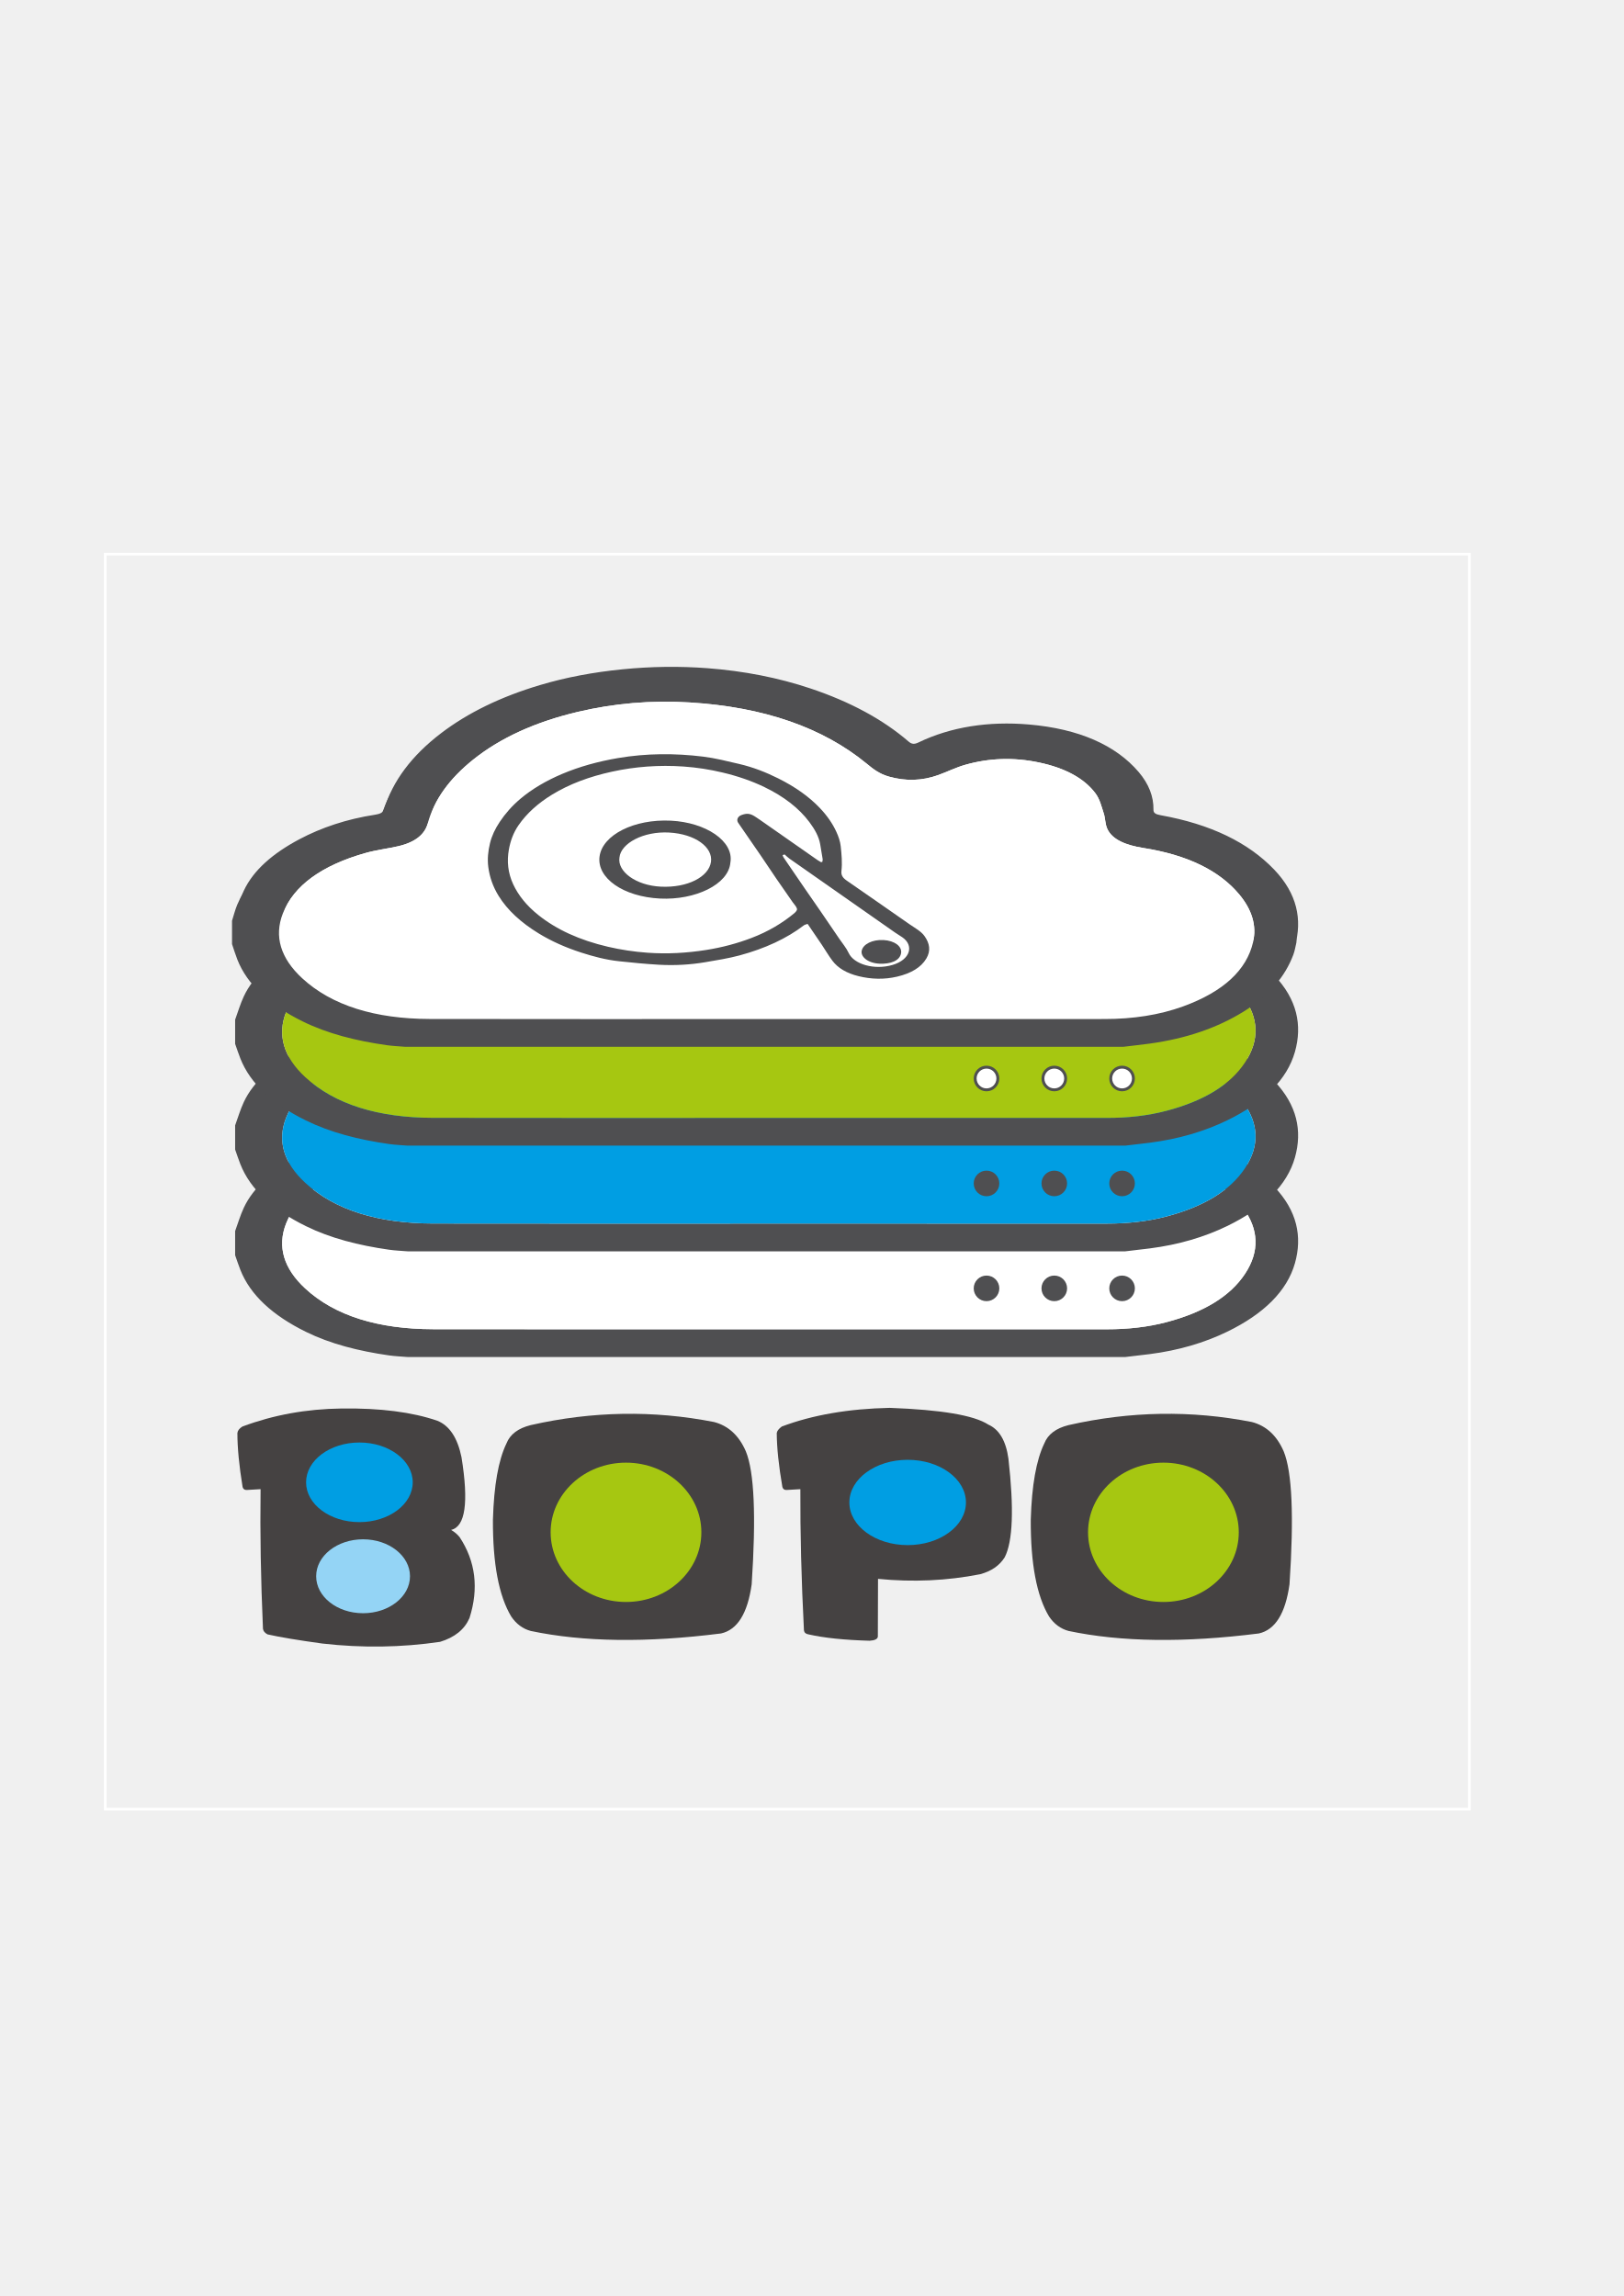
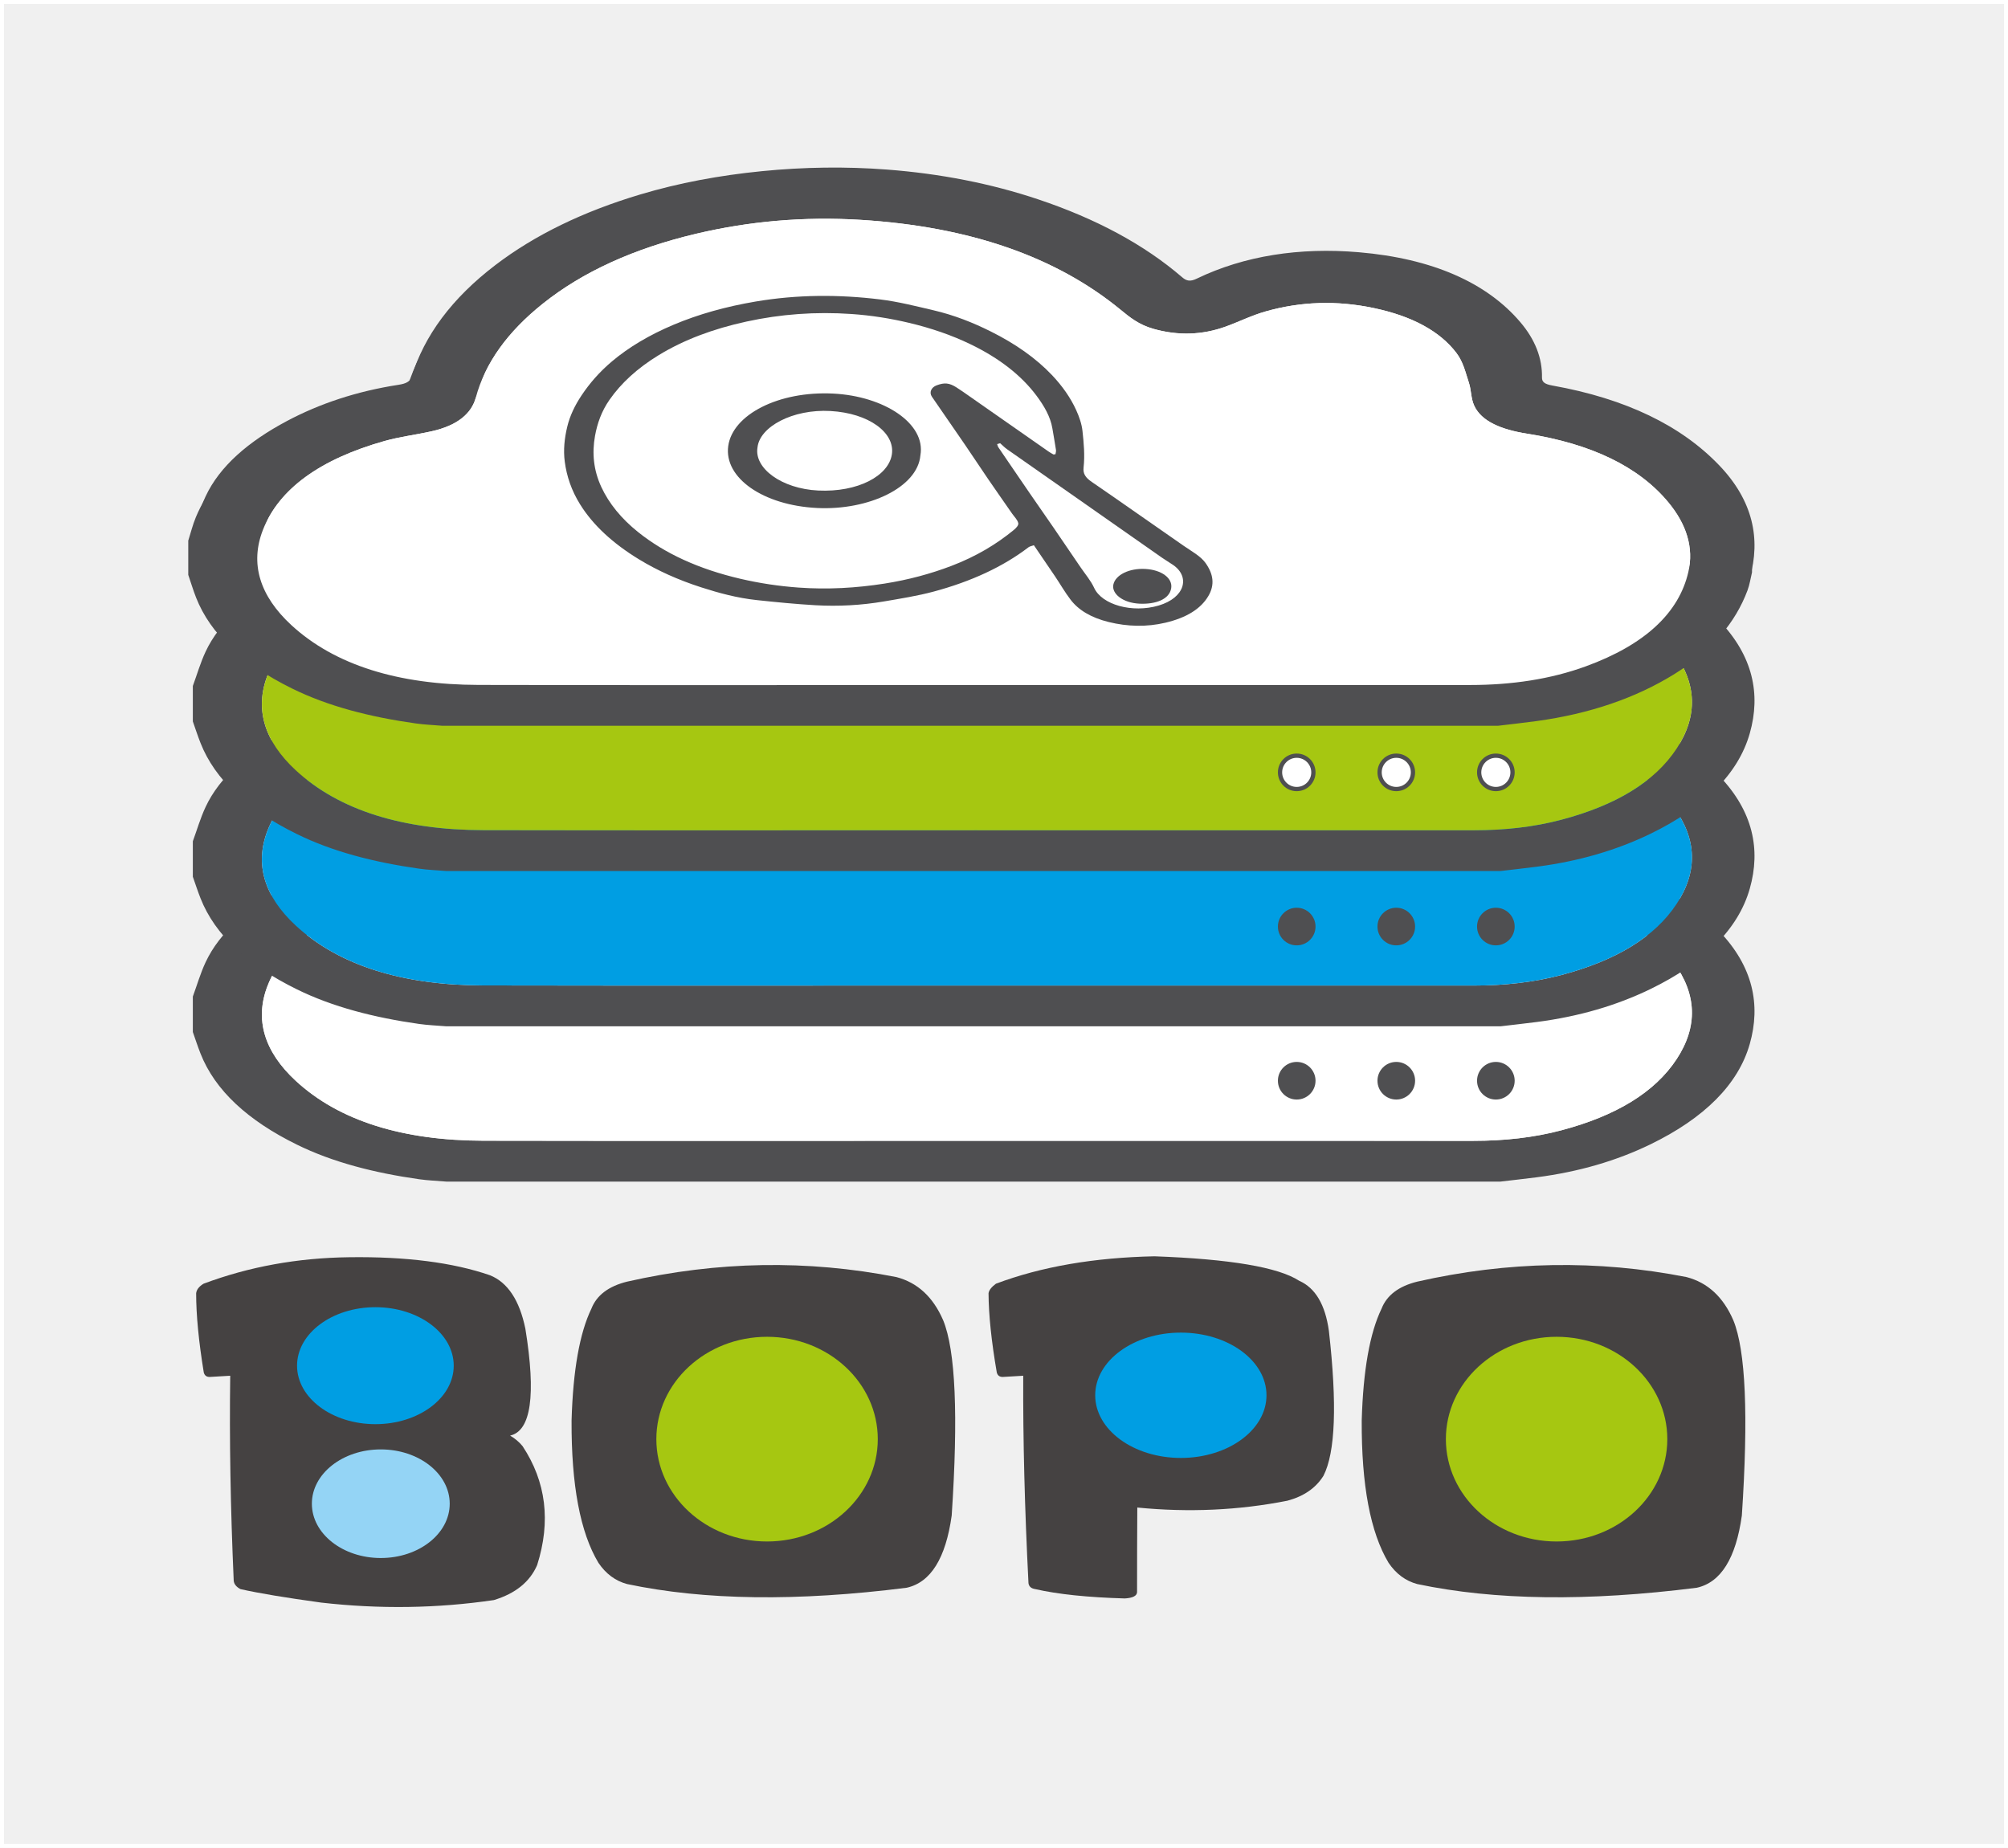
- <svg xmlns="http://www.w3.org/2000/svg" xmlns:xlink="http://www.w3.org/1999/xlink" width="210mm" height="297mm" viewBox="0 0 210 297" version="1.1" id="svg5">
+ <svg xmlns="http://www.w3.org/2000/svg" xmlns:xlink="http://www.w3.org/1999/xlink" width="176.773mm" height="162.691mm" viewBox="0 0 176.773 162.691" version="1.1" id="svg5">
  <defs id="defs2">
    <g id="g489">
      <symbol overflow="visible" id="glyph0-0">
-         <path style="stroke:none;" d="M 5.453 0 L 5.453 -81.734 L 50.375 -81.734 L 50.375 0 Z M 8.172 -2.844 L 47.656 -2.844 L 47.656 -78.891 L 8.172 -78.891 Z M 17.719 -65.438 C 18.844 -66.5 19.895 -67.316 20.875 -67.891 C 22.801 -69.023 24.836 -69.594 26.984 -69.594 C 30.328 -69.594 33.016 -68.691 35.047 -66.891 C 37.086 -65.086 38.109 -62.664 38.109 -59.625 C 38.109 -57.758 37.688 -55.883 36.844 -54 C 36.008 -52.125 34.43 -49.664 32.109 -46.625 C 29.816 -43.582 28.016 -41.07 26.703 -39.094 C 25.398 -37.125 24.75 -35.242 24.75 -33.453 C 24.75 -32.016 25.188 -29.488 26.062 -25.875 L 24.312 -25.875 C 23.039 -29.562 22.406 -32.375 22.406 -34.312 C 22.406 -37.195 23.883 -41.336 26.844 -46.734 C 29.812 -52.129 31.297 -56.254 31.297 -59.109 C 31.297 -61.273 30.695 -62.984 29.5 -64.234 C 28.301 -65.492 26.645 -66.125 24.531 -66.125 C 23.156 -66.125 21.898 -65.801 20.766 -65.156 C 19.828 -64.582 18.812 -63.82 17.719 -62.875 Z M 21.203 -19.031 L 24.312 -22.344 C 24.719 -22.719 25.082 -22.906 25.406 -22.906 C 25.77 -22.906 26.172 -22.695 26.609 -22.281 L 29.656 -18.859 C 29.988 -18.441 30.156 -18.066 30.156 -17.734 C 30.156 -17.305 29.973 -16.883 29.609 -16.469 L 26.547 -12.938 C 26.035 -12.406 25.656 -12.141 25.406 -12.141 C 25.008 -12.141 24.645 -12.328 24.312 -12.703 L 20.984 -16.75 C 20.734 -17.094 20.609 -17.438 20.609 -17.781 C 20.609 -18.164 20.805 -18.582 21.203 -19.031 Z M 21.203 -19.031 " id="path477" />
+         <path style="stroke:none" d="M 5.453,0 V -81.734 H 50.375 V 0 Z m 2.719,-2.844 H 47.656 V -78.891 H 8.172 Z M 17.719,-65.438 c 1.125,-1.062 2.176,-1.879 3.156,-2.453 1.926,-1.133 3.961,-1.703 6.109,-1.703 3.344,0 6.031,0.902 8.062,2.703 2.039,1.805 3.062,4.227 3.062,7.266 0,1.867 -0.422,3.742 -1.266,5.625 -0.836,1.875 -2.414,4.336 -4.734,7.375 -2.293,3.043 -4.094,5.555 -5.406,7.531 -1.305,1.969 -1.953,3.852 -1.953,5.641 0,1.438 0.438,3.965 1.312,7.578 h -1.75 c -1.273,-3.688 -1.906,-6.5 -1.906,-8.438 0,-2.883 1.477,-7.023 4.438,-12.422 2.969,-5.395 4.453,-9.52 4.453,-12.375 0,-2.164 -0.602,-3.875 -1.797,-5.125 -1.199,-1.258 -2.855,-1.891 -4.969,-1.891 -1.375,0 -2.633,0.324 -3.766,0.969 -0.938,0.574 -1.953,1.336 -3.047,2.281 z m 3.484,46.406 3.109,-3.312 c 0.406,-0.375 0.77,-0.562 1.094,-0.562 0.363,0 0.766,0.211 1.203,0.625 l 3.047,3.422 c 0.332,0.418 0.5,0.793 0.5,1.125 0,0.43 -0.184,0.852 -0.547,1.266 l -3.062,3.531 c -0.512,0.531 -0.891,0.797 -1.141,0.797 -0.398,0 -0.762,-0.188 -1.094,-0.562 L 20.984,-16.75 c -0.25,-0.344 -0.375,-0.688 -0.375,-1.031 0,-0.383 0.195,-0.801 0.594,-1.25 z m 0,0" id="path477" />
      </symbol>
      <symbol overflow="visible" id="glyph0-1">
-         <path style="stroke:none;" d="M 61.391 -56.656 C 61.492 -54.988 61.473 -53.562 61.328 -52.375 C 61.223 -50.863 60.551 -49.477 59.312 -48.219 C 58.594 -47.312 57.723 -46.758 56.703 -46.562 C 50.234 -44.852 44.344 -44.664 39.031 -46 C 39.07 -49.531 39.035 -54.051 38.922 -59.562 C 44.848 -60.207 50.211 -60.285 55.016 -59.797 C 58.754 -59.297 60.879 -58.25 61.391 -56.656 Z M 33.141 1.828 C 47.723 3.492 62.098 3.285 76.266 1.203 C 81.648 -0.43 85.25 -3.344 87.062 -7.531 C 90.52 -18.426 89.305 -28.32 83.422 -37.219 C 82.578 -38.25 81.539 -39.125 80.312 -39.844 C 85.539 -41.02 86.812 -49.91 84.125 -66.516 C 82.664 -73.617 79.723 -78.066 75.297 -79.859 C 66.055 -83.047 54.352 -84.547 40.188 -84.359 C 27.281 -84.203 15.156 -82 3.812 -77.75 C 2.688 -77.062 2.07 -76.266 1.969 -75.359 C 1.969 -69.961 2.602 -63.367 3.875 -55.578 C 4.094 -54.816 4.598 -54.453 5.391 -54.484 C 7.098 -54.566 8.789 -54.664 10.469 -54.781 C 10.25 -38.852 10.539 -21.789 11.344 -3.594 C 11.445 -2.758 12.008 -2.07 13.031 -1.531 C 17.57 -0.508 24.273 0.609 33.141 1.828 Z M 39.094 -30.203 C 40.875 -30.43 43.633 -30.566 47.375 -30.609 C 54.969 -30.336 59.164 -29.672 59.969 -28.609 C 61.281 -26.828 61.914 -25.004 61.875 -23.141 C 62.02 -22.266 61.875 -20.938 61.438 -19.156 C 61.008 -18.164 60.047 -17.52 58.547 -17.219 C 53.316 -16.227 46.758 -15.941 38.875 -16.359 C 38.906 -20.391 38.977 -25.004 39.094 -30.203 Z M 39.094 -30.203 " id="path480" />
+         <path style="stroke:none" d="m 61.391,-56.656 c 0.102,1.668 0.082,3.094 -0.062,4.281 -0.105,1.512 -0.777,2.898 -2.016,4.156 -0.719,0.906 -1.59,1.461 -2.609,1.656 -6.469,1.711 -12.359,1.898 -17.672,0.562 0.039,-3.531 0.004,-8.051 -0.109,-13.562 5.926,-0.645 11.289,-0.723 16.094,-0.234 3.738,0.5 5.863,1.547 6.375,3.141 z m -28.25,58.484 c 14.582,1.664 28.957,1.457 43.125,-0.625 C 81.648,-0.43 85.25,-3.344 87.062,-7.531 c 3.457,-10.895 2.242,-20.789 -3.641,-29.688 -0.844,-1.031 -1.883,-1.906 -3.109,-2.625 5.227,-1.176 6.5,-10.066 3.812,-26.672 -1.461,-7.102 -4.402,-11.551 -8.828,-13.344 -9.242,-3.188 -20.945,-4.688 -35.109,-4.5 C 27.281,-84.203 15.156,-82 3.812,-77.75 c -1.125,0.688 -1.742,1.484 -1.844,2.391 0,5.398 0.633,11.992 1.906,19.781 0.219,0.762 0.723,1.125 1.516,1.094 1.707,-0.082 3.398,-0.18 5.078,-0.297 -0.219,15.93 0.07,32.992 0.875,51.188 0.102,0.836 0.664,1.523 1.688,2.062 4.539,1.023 11.242,2.141 20.109,3.359 z m 5.953,-32.031 c 1.781,-0.227 4.539,-0.363 8.281,-0.406 7.594,0.273 11.789,0.938 12.594,2 1.312,1.781 1.945,3.605 1.906,5.469 0.145,0.875 0,2.203 -0.438,3.984 -0.43,0.992 -1.391,1.637 -2.891,1.938 -5.23,0.992 -11.789,1.277 -19.672,0.859 0.031,-4.031 0.102,-8.645 0.219,-13.844 z m 0,0" id="path480" />
      </symbol>
      <symbol overflow="visible" id="glyph0-2">
-         <path style="stroke:none;" d="M 82.703 -79.406 C 87.973 -78.031 91.863 -74.438 94.375 -68.625 C 97.457 -61.102 98.164 -44.859 96.5 -19.891 C 95.008 -9.211 91.266 -3.207 85.266 -1.875 C 58.004 1.582 34.742 1.273 15.484 -2.797 C 12.578 -3.586 10.195 -5.352 8.344 -8.094 C 3.801 -15.656 1.566 -27.492 1.641 -43.609 C 2.004 -56.148 3.656 -65.457 6.594 -71.531 C 7.906 -74.875 10.867 -77.117 15.484 -78.266 C 38.055 -83.391 60.461 -83.77 82.703 -79.406 Z M 64.219 -23.594 C 66.188 -23.977 67.5 -24.93 68.156 -26.453 C 69.281 -29.066 69.914 -33.035 70.062 -38.359 C 70.094 -45.16 69.203 -50.176 67.391 -53.406 C 66.586 -54.582 65.531 -55.344 64.219 -55.688 C 55.789 -57.395 46.43 -57.453 36.141 -55.859 C 32.328 -55.398 30.078 -52.91 29.391 -48.391 C 28.691 -37.785 29.02 -30.891 30.375 -27.703 C 31.457 -25.266 33.145 -23.742 35.438 -23.141 C 44.445 -21.273 54.039 -21.426 64.219 -23.594 Z M 64.219 -23.594 " id="path483" />
+         <path style="stroke:none" d="m 82.703,-79.406 c 5.27,1.375 9.16,4.969 11.672,10.781 3.082,7.523 3.789,23.766 2.125,48.734 C 95.008,-9.211 91.266,-3.207 85.266,-1.875 58.004,1.582 34.742,1.273 15.484,-2.797 12.578,-3.586 10.195,-5.352 8.344,-8.094 3.801,-15.656 1.566,-27.492 1.641,-43.609 2.004,-56.148 3.656,-65.457 6.594,-71.531 c 1.312,-3.344 4.273,-5.586 8.891,-6.734 22.57,-5.125 44.977,-5.504 67.219,-1.141 z m -18.484,55.812 c 1.969,-0.383 3.281,-1.336 3.938,-2.859 1.125,-2.613 1.758,-6.582 1.906,-11.906 0.031,-6.801 -0.859,-11.816 -2.672,-15.047 -0.805,-1.176 -1.859,-1.938 -3.172,-2.281 -8.43,-1.707 -17.789,-1.766 -28.078,-0.172 -3.812,0.461 -6.062,2.949 -6.75,7.469 -0.699,10.605 -0.371,17.5 0.984,20.688 1.082,2.438 2.77,3.961 5.062,4.562 9.008,1.867 18.602,1.715 28.781,-0.453 z m 0,0" id="path483" />
      </symbol>
      <symbol overflow="visible" id="glyph0-3">
-         <path style="stroke:none;" d="M 10.625 -54.781 C 10.551 -38.852 10.988 -21.598 11.938 -3.016 C 12.051 -2.18 12.613 -1.688 13.625 -1.531 C 19.301 -0.238 26.754 0.535 35.984 0.797 C 37.941 0.68 38.957 0.172 39.031 -0.734 C 39.031 -8.18 39.051 -15.234 39.094 -21.891 C 51.926 -20.629 64.41 -21.195 76.547 -23.594 C 80.648 -24.695 83.648 -26.77 85.547 -29.812 C 88.523 -35.625 88.977 -47.672 86.906 -65.953 C 86 -72.523 83.523 -76.703 79.484 -78.484 C 74.285 -81.867 62.254 -83.906 43.391 -84.594 C 28.305 -84.281 15.113 -82 3.812 -77.75 C 2.688 -76.914 2.07 -76.117 1.969 -75.359 C 2 -69.961 2.688 -63.367 4.031 -55.578 C 4.25 -54.816 4.758 -54.453 5.562 -54.484 C 7.27 -54.566 8.957 -54.664 10.625 -54.781 Z M 57.25 -56.094 C 60.812 -55.938 62.848 -55.062 63.359 -53.469 C 63.828 -51.145 63.988 -49.395 63.844 -48.219 C 63.914 -45.82 63.297 -43.445 61.984 -41.094 C 61.266 -40.188 60.395 -39.633 59.375 -39.438 C 51.082 -38.113 44.285 -38.113 38.984 -39.438 C 38.941 -44.945 38.832 -50.457 38.656 -55.969 C 46.395 -56.238 52.594 -56.281 57.25 -56.094 Z M 57.25 -56.094 " id="path486" />
+         <path style="stroke:none" d="m 10.625,-54.781 c -0.074,15.93 0.363,33.184 1.312,51.766 0.113,0.836 0.676,1.328 1.688,1.484 5.676,1.293 13.129,2.066 22.359,2.328 1.957,-0.117 2.973,-0.625 3.047,-1.531 0,-7.445 0.02,-14.5 0.062,-21.156 12.832,1.262 25.316,0.695 37.453,-1.703 4.102,-1.102 7.102,-3.176 9,-6.219 2.977,-5.812 3.43,-17.859 1.359,-36.141 C 86,-72.523 83.523,-76.703 79.484,-78.484 74.285,-81.867 62.254,-83.906 43.391,-84.594 28.305,-84.281 15.113,-82 3.812,-77.75 c -1.125,0.836 -1.742,1.633 -1.844,2.391 0.031,5.398 0.719,11.992 2.062,19.781 0.219,0.762 0.727,1.125 1.531,1.094 1.707,-0.082 3.395,-0.18 5.062,-0.297 z m 46.625,-1.312 c 3.562,0.156 5.598,1.031 6.109,2.625 0.469,2.324 0.629,4.074 0.484,5.25 0.07,2.398 -0.547,4.773 -1.859,7.125 -0.719,0.906 -1.59,1.461 -2.609,1.656 -8.293,1.324 -15.09,1.324 -20.391,0 -0.043,-5.508 -0.152,-11.02 -0.328,-16.531 7.738,-0.27 13.938,-0.312 18.594,-0.125 z m 0,0" id="path486" />
      </symbol>
    </g>
  </defs>
-   <g id="layer1">
-     <g id="surface135194" transform="matrix(0.3527778,0,0,0.3527778,1.326159,-0.00684641)">
+   <g id="layer1" transform="translate(205.2035,56.1925)">
+     <g id="surface135194" transform="matrix(0.3527778,0,0,0.3527778,-217.3123,-127.7072)">
      <path style="fill:#4f4f51;fill-opacity:1;fill-rule:nonzero;stroke:none" d="m 278.242,487.43 c 41.27,0 82.539,-0.008 123.805,0.008 7.621,0 15.035,-0.805 21.93,-2.637 13.539,-3.59 23.273,-9.418 28.758,-17.773 5.348,-8.152 5.023,-16.223 -0.746,-24.09 -6.34,-8.652 -17.246,-14.59 -32.496,-17.543 -2.848,-0.551 -5.848,-0.941 -8.465,-1.762 -6.453,-2.02 -9.461,-5.41 -9.434,-9.688 0.019,-3.43 -1.082,-6.676 -3.582,-9.75 -4.328,-5.324 -11.227,-8.918 -20.625,-10.863 -5.73,-1.188 -11.605,-1.559 -17.5,-0.867 -6.391,0.75 -12.148,2.414 -17.266,4.898 -4.492,2.184 -9.723,2.758 -15.457,2.156 -5.742,-0.605 -9.207,-2.887 -12.305,-5.512 -14.613,-12.375 -34.621,-19.785 -59.531,-22.246 -15.797,-1.559 -31.402,-0.457 -46.344,3.125 -15.516,3.711 -28.375,9.551 -38.332,17.551 -8.711,7 -14.281,14.793 -16.578,23.441 -1.02,3.852 -4.508,6.828 -10.891,8.27 -3.949,0.891 -8.172,1.422 -11.965,2.492 -15.875,4.492 -26.125,11.875 -30.109,22.059 -3.297,8.422 -0.852,16.473 6.992,23.738 10.895,10.09 26.891,14.93 46.867,14.969 41.094,0.078 82.184,0.023 123.273,0.023 M 82.445,451.426 c 1.051,-2.859 1.871,-5.758 3.191,-8.574 3.508,-7.504 10.648,-13.676 20.332,-18.82 8.086,-4.289 17.305,-7.402 27.859,-9.027 1.684,-0.258 2.84,-0.746 3.215,-1.977 3.16,-10.301 10.055,-19.621 20.91,-27.902 9.836,-7.504 21.91,-13.363 36.188,-17.625 9.605,-2.871 19.695,-4.75 30.332,-5.805 10.418,-1.035 20.871,-1.184 31.215,-0.395 13.285,1.012 25.914,3.48 37.707,7.43 14.512,4.859 26.488,11.312 35.934,19.445 1.117,0.961 2.043,1.113 3.621,0.355 11.855,-5.727 25.688,-7.859 40.473,-6.598 18.297,1.559 31.887,7.555 40.297,17.453 3.684,4.332 5.496,8.965 5.402,13.832 -0.019,1.141 0.734,1.645 2.598,1.98 18.379,3.289 32.148,10.016 41.633,19.918 8.438,8.809 10.395,18.352 7.629,28.109 -2.863,10.121 -11.363,18.57 -24.855,25.113 -8.348,4.047 -17.75,6.828 -28.297,8.191 -3.008,0.387 -6.035,0.719 -9.055,1.078 H 145.691 c -2.266,-0.191 -4.574,-0.273 -6.789,-0.59 -11.191,-1.59 -21.551,-4.234 -30.508,-8.645 -12.211,-6.012 -20.41,-13.512 -24.035,-22.73 -0.703,-1.777 -1.277,-3.574 -1.914,-5.363 z m 0,0" id="path493" />
      <path style="fill:#ffffff;fill-opacity:1;fill-rule:nonzero;stroke:none" d="m 278.242,487.43 c -41.09,0 -82.18,0.055 -123.273,-0.023 -19.977,-0.039 -35.973,-4.879 -46.867,-14.969 -7.844,-7.266 -10.289,-15.316 -6.992,-23.738 3.984,-10.184 14.234,-17.566 30.109,-22.059 3.793,-1.07 8.016,-1.602 11.965,-2.492 6.383,-1.441 9.871,-4.418 10.891,-8.27 2.297,-8.648 7.867,-16.441 16.578,-23.441 9.957,-8 22.816,-13.84 38.332,-17.551 14.941,-3.582 30.547,-4.684 46.344,-3.125 24.91,2.461 44.918,9.871 59.531,22.246 3.098,2.625 6.562,4.906 12.305,5.512 5.734,0.602 10.965,0.027 15.457,-2.156 5.117,-2.484 10.875,-4.148 17.266,-4.898 5.895,-0.691 11.77,-0.32 17.5,0.867 9.398,1.945 16.297,5.539 20.625,10.863 2.5,3.074 3.602,6.32 3.582,9.75 -0.027,4.277 2.98,7.668 9.434,9.688 2.617,0.82 5.617,1.211 8.465,1.762 15.25,2.953 26.156,8.891 32.496,17.543 5.77,7.867 6.094,15.938 0.746,24.09 -5.484,8.355 -15.219,14.184 -28.758,17.773 -6.895,1.832 -14.309,2.637 -21.93,2.637 -41.266,-0.016 -82.535,-0.008 -123.805,-0.008" id="path495" />
      <path style="fill:#4f4f51;fill-opacity:1;fill-rule:nonzero;stroke:none" d="m 278.242,448.676 c 41.27,0 82.539,-0.008 123.805,0.008 7.621,0 15.035,-0.805 21.93,-2.637 13.539,-3.59 23.273,-9.418 28.758,-17.773 5.348,-8.152 5.023,-16.223 -0.746,-24.094 -6.34,-8.648 -17.246,-14.586 -32.496,-17.539 -2.848,-0.551 -5.848,-0.941 -8.465,-1.762 -6.453,-2.02 -9.461,-5.41 -9.434,-9.688 0.019,-3.43 -1.082,-6.676 -3.582,-9.75 -4.328,-5.324 -11.227,-8.918 -20.625,-10.863 -5.73,-1.188 -11.605,-1.559 -17.5,-0.867 -6.391,0.75 -12.148,2.414 -17.266,4.898 -4.492,2.184 -9.723,2.758 -15.457,2.156 -5.742,-0.605 -9.207,-2.887 -12.305,-5.512 -14.613,-12.375 -34.621,-19.785 -59.531,-22.246 -15.797,-1.559 -31.402,-0.457 -46.344,3.125 -15.516,3.711 -28.375,9.551 -38.332,17.551 -8.711,7 -14.281,14.793 -16.578,23.441 -1.02,3.852 -4.508,6.828 -10.891,8.27 -3.949,0.891 -8.172,1.422 -11.965,2.492 -15.875,4.492 -26.125,11.875 -30.109,22.059 -3.297,8.422 -0.852,16.473 6.992,23.738 10.895,10.09 26.891,14.93 46.867,14.969 41.094,0.078 82.184,0.023 123.273,0.023 M 82.445,412.672 c 1.051,-2.859 1.871,-5.758 3.191,-8.574 3.508,-7.504 10.648,-13.676 20.332,-18.82 8.086,-4.289 17.305,-7.402 27.859,-9.027 1.684,-0.258 2.84,-0.746 3.215,-1.977 3.16,-10.301 10.055,-19.621 20.91,-27.902 9.836,-7.504 21.91,-13.363 36.188,-17.625 9.605,-2.871 19.695,-4.75 30.332,-5.805 10.418,-1.035 20.871,-1.184 31.215,-0.395 13.285,1.012 25.914,3.48 37.707,7.43 14.512,4.859 26.488,11.312 35.934,19.445 1.117,0.961 2.043,1.113 3.621,0.355 11.855,-5.727 25.688,-7.859 40.473,-6.598 18.297,1.559 31.887,7.555 40.297,17.453 3.684,4.332 5.496,8.965 5.402,13.832 -0.019,1.141 0.734,1.645 2.598,1.98 18.379,3.289 32.148,10.016 41.633,19.918 8.438,8.809 10.395,18.352 7.629,28.109 -2.863,10.121 -11.363,18.57 -24.855,25.113 -8.348,4.047 -17.75,6.828 -28.297,8.191 -3.008,0.387 -6.035,0.719 -9.055,1.078 H 145.691 c -2.266,-0.191 -4.574,-0.273 -6.789,-0.59 -11.191,-1.59 -21.551,-4.234 -30.508,-8.645 -12.211,-6.012 -20.41,-13.512 -24.035,-22.73 -0.703,-1.777 -1.277,-3.574 -1.914,-5.363 z m 0,0" id="path497" />
      <path style="fill:#009ee3;fill-opacity:1;fill-rule:nonzero;stroke:none" d="m 278.242,448.676 c -41.09,0 -82.18,0.055 -123.273,-0.023 -19.977,-0.039 -35.973,-4.879 -46.867,-14.969 -7.844,-7.266 -10.289,-15.316 -6.992,-23.738 3.984,-10.184 14.234,-17.566 30.109,-22.059 3.793,-1.07 8.016,-1.602 11.965,-2.492 6.383,-1.441 9.871,-4.418 10.891,-8.27 2.297,-8.648 7.867,-16.441 16.578,-23.441 9.957,-8 22.816,-13.84 38.332,-17.551 14.941,-3.582 30.547,-4.684 46.344,-3.125 24.91,2.461 44.918,9.871 59.531,22.246 3.098,2.625 6.562,4.906 12.305,5.512 5.734,0.602 10.965,0.027 15.457,-2.156 5.117,-2.484 10.875,-4.148 17.266,-4.898 5.895,-0.691 11.77,-0.32 17.5,0.867 9.398,1.945 16.297,5.539 20.625,10.863 2.5,3.074 3.602,6.32 3.582,9.75 -0.027,4.277 2.98,7.668 9.434,9.688 2.617,0.82 5.617,1.211 8.465,1.762 15.25,2.953 26.156,8.891 32.496,17.539 5.77,7.871 6.094,15.941 0.746,24.094 -5.484,8.355 -15.219,14.184 -28.758,17.773 -6.895,1.832 -14.309,2.637 -21.93,2.637 -41.266,-0.016 -82.535,-0.008 -123.805,-0.008" id="path499" />
      <path style="fill:#4f4f51;fill-opacity:1;fill-rule:nonzero;stroke:none" d="m 278.242,409.922 c 41.27,0 82.539,-0.008 123.805,0.004 7.621,0.004 15.035,-0.801 21.93,-2.633 13.539,-3.59 23.273,-9.418 28.758,-17.773 5.348,-8.152 5.023,-16.223 -0.746,-24.094 -6.34,-8.648 -17.246,-14.586 -32.496,-17.539 -2.848,-0.551 -5.848,-0.941 -8.465,-1.762 -6.453,-2.02 -9.461,-5.41 -9.434,-9.688 0.019,-3.43 -1.082,-6.676 -3.582,-9.75 -4.328,-5.324 -11.227,-8.918 -20.625,-10.863 -5.73,-1.188 -11.605,-1.559 -17.5,-0.867 -6.391,0.75 -12.148,2.414 -17.266,4.898 -4.492,2.184 -9.723,2.758 -15.457,2.156 -5.742,-0.605 -9.207,-2.887 -12.305,-5.512 -14.613,-12.375 -34.621,-19.785 -59.531,-22.246 -15.797,-1.559 -31.402,-0.457 -46.344,3.125 -15.516,3.711 -28.375,9.551 -38.332,17.551 -8.711,7 -14.281,14.793 -16.578,23.441 -1.02,3.852 -4.508,6.828 -10.891,8.27 -3.949,0.891 -8.172,1.422 -11.965,2.492 -15.875,4.492 -26.125,11.875 -30.109,22.059 -3.297,8.422 -0.852,16.473 6.992,23.738 10.895,10.09 26.891,14.93 46.867,14.969 41.094,0.078 82.184,0.023 123.273,0.023 M 82.445,373.918 c 1.051,-2.859 1.871,-5.758 3.191,-8.574 3.508,-7.504 10.648,-13.676 20.332,-18.82 8.086,-4.289 17.305,-7.402 27.859,-9.027 1.684,-0.258 2.84,-0.746 3.215,-1.977 3.16,-10.301 10.055,-19.621 20.91,-27.902 9.836,-7.504 21.91,-13.363 36.188,-17.625 9.605,-2.871 19.695,-4.75 30.332,-5.805 10.418,-1.035 20.871,-1.184 31.215,-0.395 13.285,1.012 25.914,3.48 37.707,7.43 14.512,4.859 26.488,11.312 35.934,19.445 1.117,0.961 2.043,1.113 3.621,0.355 11.855,-5.727 25.688,-7.859 40.473,-6.598 18.297,1.559 31.887,7.555 40.297,17.453 3.684,4.332 5.496,8.965 5.402,13.832 -0.019,1.141 0.734,1.645 2.598,1.98 18.379,3.289 32.148,10.016 41.633,19.918 8.438,8.809 10.395,18.352 7.629,28.109 -2.863,10.121 -11.363,18.57 -24.855,25.113 -8.348,4.047 -17.75,6.828 -28.297,8.191 -3.008,0.387 -6.035,0.719 -9.055,1.078 H 145.691 c -2.266,-0.191 -4.574,-0.273 -6.789,-0.59 -11.191,-1.59 -21.551,-4.23 -30.508,-8.645 -12.211,-6.012 -20.41,-13.512 -24.035,-22.73 -0.703,-1.777 -1.277,-3.574 -1.914,-5.363 z m 0,0" id="path501" />
      <path style="fill:#a6c711;fill-opacity:1;fill-rule:nonzero;stroke:none" d="m 278.242,409.922 c -41.09,0 -82.18,0.055 -123.273,-0.023 -19.977,-0.039 -35.973,-4.879 -46.867,-14.969 -7.844,-7.266 -10.289,-15.316 -6.992,-23.738 3.984,-10.184 14.234,-17.566 30.109,-22.059 3.793,-1.07 8.016,-1.602 11.965,-2.492 6.383,-1.441 9.871,-4.418 10.891,-8.27 2.297,-8.648 7.867,-16.441 16.578,-23.441 9.957,-8 22.816,-13.84 38.332,-17.551 14.941,-3.582 30.547,-4.684 46.344,-3.125 24.91,2.461 44.918,9.871 59.531,22.246 3.098,2.625 6.562,4.906 12.305,5.512 5.734,0.602 10.965,0.027 15.457,-2.156 5.117,-2.484 10.875,-4.148 17.266,-4.898 5.895,-0.691 11.77,-0.32 17.5,0.867 9.398,1.945 16.297,5.539 20.625,10.863 2.5,3.074 3.602,6.32 3.582,9.75 -0.027,4.277 2.98,7.668 9.434,9.688 2.617,0.82 5.617,1.211 8.465,1.762 15.25,2.953 26.156,8.891 32.496,17.539 5.77,7.871 6.094,15.941 0.746,24.094 -5.484,8.355 -15.219,14.184 -28.758,17.773 -6.895,1.832 -14.309,2.637 -21.93,2.633 -41.266,-0.012 -82.535,-0.004 -123.805,-0.004" id="path503" />
      <path style="fill:#4f4f51;fill-opacity:1;fill-rule:nonzero;stroke:none" d="m 278.242,371.168 c 41.27,0 82.539,-0.008 123.805,0.004 7.621,0.004 15.035,-0.801 21.93,-2.633 13.539,-3.59 23.273,-9.418 28.758,-17.773 5.348,-8.152 5.023,-16.223 -0.746,-24.094 -6.34,-8.648 -17.246,-14.586 -32.496,-17.539 -2.848,-0.551 -5.848,-0.941 -8.465,-1.762 -6.453,-2.02 -9.461,-5.41 -9.434,-9.688 0.019,-3.43 -1.082,-6.676 -3.582,-9.75 -4.328,-5.324 -11.227,-8.918 -20.625,-10.863 -5.73,-1.188 -11.605,-1.559 -17.5,-0.867 -6.391,0.75 -12.148,2.414 -17.266,4.898 -4.492,2.184 -9.723,2.758 -15.457,2.156 -5.742,-0.605 -9.207,-2.887 -12.305,-5.512 -14.613,-12.375 -34.621,-19.785 -59.531,-22.246 -15.797,-1.559 -31.402,-0.457 -46.344,3.125 -15.516,3.711 -28.375,9.551 -38.332,17.551 -8.711,7 -14.281,14.793 -16.578,23.441 -1.02,3.852 -4.508,6.828 -10.891,8.27 -3.949,0.891 -8.172,1.422 -11.965,2.492 -15.875,4.492 -26.125,11.875 -30.109,22.059 -3.297,8.422 -0.852,16.473 6.992,23.738 10.895,10.09 26.891,14.93 46.867,14.969 41.094,0.078 82.184,0.023 123.273,0.023 M 82.445,335.164 c 1.051,-2.859 1.871,-5.758 3.191,-8.574 3.508,-7.504 10.648,-13.676 20.332,-18.82 8.086,-4.289 17.305,-7.402 27.859,-9.027 1.684,-0.258 2.84,-0.746 3.215,-1.977 3.16,-10.301 10.055,-19.621 20.91,-27.902 9.836,-7.504 21.91,-13.363 36.188,-17.625 9.605,-2.871 19.695,-4.75 30.332,-5.805 10.418,-1.035 20.871,-1.184 31.215,-0.395 13.285,1.012 25.914,3.48 37.707,7.43 14.512,4.859 26.488,11.312 35.934,19.445 1.117,0.961 2.043,1.113 3.621,0.355 11.855,-5.727 25.688,-7.859 40.473,-6.598 18.297,1.559 31.887,7.555 40.297,17.453 3.684,4.332 5.496,8.965 5.402,13.832 -0.019,1.141 0.734,1.645 2.598,1.98 18.379,3.289 32.148,10.016 41.633,19.918 8.438,8.809 10.395,18.352 7.629,28.109 -2.863,10.121 -11.363,18.57 -24.855,25.113 -8.348,4.047 -17.75,6.828 -28.297,8.191 -3.008,0.387 -6.035,0.719 -9.055,1.078 H 145.691 c -2.266,-0.191 -4.574,-0.273 -6.789,-0.59 -11.191,-1.59 -21.551,-4.23 -30.508,-8.645 -12.211,-6.012 -20.41,-13.512 -24.035,-22.73 -0.703,-1.777 -1.277,-3.574 -1.914,-5.363 z m 0,0" id="path505" />
      <path style="fill:#ffffff;fill-opacity:1;fill-rule:nonzero;stroke:none" d="m 278.242,371.168 c -41.09,0 -82.18,0.055 -123.273,-0.023 -19.977,-0.039 -35.973,-4.879 -46.867,-14.969 -7.844,-7.266 -10.289,-15.316 -6.992,-23.738 3.984,-10.184 14.234,-17.566 30.109,-22.059 3.793,-1.07 8.016,-1.602 11.965,-2.492 6.383,-1.441 9.871,-4.418 10.891,-8.27 2.297,-8.648 7.867,-16.441 16.578,-23.441 9.957,-8 22.816,-13.84 38.332,-17.551 14.941,-3.582 30.547,-4.684 46.344,-3.125 24.91,2.461 44.918,9.871 59.531,22.246 3.098,2.625 6.562,4.906 12.305,5.512 5.734,0.602 10.965,0.027 15.457,-2.156 5.117,-2.484 10.875,-4.148 17.266,-4.898 5.895,-0.691 11.77,-0.32 17.5,0.867 9.398,1.945 16.297,5.539 20.625,10.863 2.5,3.074 3.602,6.32 3.582,9.75 -0.027,4.277 2.98,7.668 9.434,9.688 2.617,0.82 5.617,1.211 8.465,1.762 15.25,2.953 26.156,8.891 32.496,17.539 5.77,7.871 6.094,15.941 0.746,24.094 -5.484,8.355 -15.219,14.184 -28.758,17.773 -6.895,1.832 -14.309,2.637 -21.93,2.633 -41.266,-0.012 -82.535,-0.004 -123.805,-0.004" id="path507" />
      <g style="fill:#454242;fill-opacity:1" id="g517">
        <use xlink:href="#glyph0-1" x="81.305" y="600.843" id="use509" width="100%" height="100%" />
        <use xlink:href="#glyph0-2" x="175.316" y="600.843" id="use511" width="100%" height="100%" />
        <use xlink:href="#glyph0-3" x="279.042" y="600.843" id="use513" width="100%" height="100%" />
        <use xlink:href="#glyph0-2" x="372.495" y="600.843" id="use515" width="100%" height="100%" />
      </g>
      <path style="fill:#009ee3;fill-opacity:1;fill-rule:nonzero;stroke:none" d="m 147.551,543.551 c 0,8.059 -8.754,14.594 -19.547,14.594 -10.797,0 -19.551,-6.535 -19.551,-14.594 0,-8.062 8.754,-14.598 19.551,-14.598 10.793,0 19.547,6.535 19.547,14.598" id="path519" />
      <path style="fill:#94d4f5;fill-opacity:1;fill-rule:nonzero;stroke:none" d="m 146.551,577.996 c 0,7.484 -7.703,13.555 -17.203,13.555 -9.5,0 -17.199,-6.07 -17.199,-13.555 0,-7.484 7.699,-13.551 17.199,-13.551 9.5,0 17.203,6.066 17.203,13.551" id="path521" />
      <path style="fill:#a6c711;fill-opacity:1;fill-rule:nonzero;stroke:none" d="m 253.371,561.883 c 0,14.105 -12.371,25.543 -27.629,25.543 -15.258,0 -27.629,-11.438 -27.629,-25.543 0,-14.109 12.371,-25.543 27.629,-25.543 15.258,0 27.629,11.434 27.629,25.543" id="path523" />
      <path style="fill:#009ee3;fill-opacity:1;fill-rule:nonzero;stroke:none" d="m 350.371,550.934 c 0,8.637 -9.566,15.641 -21.371,15.641 -11.805,0 -21.371,-7.004 -21.371,-15.641 0,-8.637 9.566,-15.637 21.371,-15.637 11.805,0 21.371,7 21.371,15.637" id="path525" />
      <path style="fill:#a6c711;fill-opacity:1;fill-rule:nonzero;stroke:none" d="m 450.395,561.883 c 0,14.105 -12.371,25.543 -27.629,25.543 -15.258,0 -27.629,-11.438 -27.629,-25.543 0,-14.109 12.371,-25.543 27.629,-25.543 15.258,0 27.629,11.434 27.629,25.543" id="path527" />
      <path style="fill:#4f4f51;fill-opacity:1;fill-rule:nonzero;stroke:none" d="m 362.609,472.434 c 0,2.594 -2.102,4.695 -4.695,4.695 -2.594,0 -4.695,-2.102 -4.695,-4.695 0,-2.59 2.102,-4.695 4.695,-4.695 2.594,0 4.695,2.105 4.695,4.695" id="path529" />
      <path style="fill:#4f4f51;fill-opacity:1;fill-rule:nonzero;stroke:none" d="m 412.305,472.434 c 0,2.594 -2.102,4.695 -4.695,4.695 -2.594,0 -4.695,-2.102 -4.695,-4.695 0,-2.59 2.102,-4.695 4.695,-4.695 2.594,0 4.695,2.105 4.695,4.695" id="path531" />
      <path style="fill:#4f4f51;fill-opacity:1;fill-rule:nonzero;stroke:none" d="m 387.457,472.434 c 0,2.594 -2.102,4.695 -4.695,4.695 -2.594,0 -4.695,-2.102 -4.695,-4.695 0,-2.59 2.102,-4.695 4.695,-4.695 2.594,0 4.695,2.105 4.695,4.695" id="path533" />
      <path style="fill:#4f4f51;fill-opacity:1;fill-rule:nonzero;stroke:none" d="m 362.609,433.957 c 0,2.594 -2.102,4.695 -4.695,4.695 -2.594,0 -4.695,-2.102 -4.695,-4.695 0,-2.594 2.102,-4.695 4.695,-4.695 2.594,0 4.695,2.102 4.695,4.695" id="path535" />
      <path style="fill:#4f4f51;fill-opacity:1;fill-rule:nonzero;stroke:none" d="m 412.305,433.957 c 0,2.594 -2.102,4.695 -4.695,4.695 -2.594,0 -4.695,-2.102 -4.695,-4.695 0,-2.594 2.102,-4.695 4.695,-4.695 2.594,0 4.695,2.102 4.695,4.695" id="path537" />
      <path style="fill:#4f4f51;fill-opacity:1;fill-rule:nonzero;stroke:none" d="m 387.457,433.957 c 0,2.594 -2.102,4.695 -4.695,4.695 -2.594,0 -4.695,-2.102 -4.695,-4.695 0,-2.594 2.102,-4.695 4.695,-4.695 2.594,0 4.695,2.102 4.695,4.695" id="path539" />
      <path style="fill:#4f4f51;fill-opacity:1;fill-rule:nonzero;stroke:none" d="m 362.609,395.477 c 0,2.594 -2.102,4.695 -4.695,4.695 -2.594,0 -4.695,-2.102 -4.695,-4.695 0,-2.594 2.102,-4.695 4.695,-4.695 2.594,0 4.695,2.102 4.695,4.695" id="path541" />
      <path style="fill:#4f4f51;fill-opacity:1;fill-rule:nonzero;stroke:none" d="m 412.305,395.477 c 0,2.594 -2.102,4.695 -4.695,4.695 -2.594,0 -4.695,-2.102 -4.695,-4.695 0,-2.594 2.102,-4.695 4.695,-4.695 2.594,0 4.695,2.102 4.695,4.695" id="path543" />
      <path style="fill:#4f4f51;fill-opacity:1;fill-rule:nonzero;stroke:none" d="m 387.457,395.477 c 0,2.594 -2.102,4.695 -4.695,4.695 -2.594,0 -4.695,-2.102 -4.695,-4.695 0,-2.594 2.102,-4.695 4.695,-4.695 2.594,0 4.695,2.102 4.695,4.695" id="path545" />
      <path style="fill:#ffffff;fill-opacity:1;fill-rule:nonzero;stroke:none" d="m 361.543,395.477 c 0,2.004 -1.625,3.633 -3.629,3.633 -2.008,0 -3.633,-1.629 -3.633,-3.633 0,-2.004 1.625,-3.629 3.633,-3.629 2.004,0 3.629,1.625 3.629,3.629" id="path547" />
      <path style="fill:#ffffff;fill-opacity:1;fill-rule:nonzero;stroke:none" d="m 411.238,395.477 c 0,2.004 -1.625,3.633 -3.629,3.633 -2.008,0 -3.633,-1.629 -3.633,-3.633 0,-2.004 1.625,-3.629 3.633,-3.629 2.004,0 3.629,1.625 3.629,3.629" id="path549" />
      <path style="fill:#ffffff;fill-opacity:1;fill-rule:nonzero;stroke:none" d="m 386.391,395.477 c 0,2.004 -1.625,3.633 -3.629,3.633 -2.008,0 -3.633,-1.629 -3.633,-3.633 0,-2.004 1.625,-3.629 3.633,-3.629 2.004,0 3.629,1.625 3.629,3.629" id="path551" />
      <path style="fill:none;stroke:#ffffff;stroke-width:1;stroke-linecap:butt;stroke-linejoin:miter;stroke-miterlimit:10;stroke-opacity:1" d="M 534.914,178.499 H 34.824 V 638.671 H 534.914 Z m 0,0" transform="matrix(1,0,0,-1,0,841.89)" id="path553" />
      <path style="fill:#4f4f51;fill-opacity:1;fill-rule:nonzero;stroke:none" d="m 277.484,373.68 c 41.258,0 82.512,0.012 123.766,-0.008 10.289,-0.004 19.977,-1.438 28.801,-4.656 14.848,-5.414 23.258,-13.402 25.594,-23.547 1.395,-6.059 -0.457,-11.953 -5.066,-17.477 -7.391,-8.852 -19.152,-14.512 -35.211,-17.047 -6.355,-1.004 -11.363,-3.047 -13.164,-6.996 -0.844,-1.848 -0.699,-3.844 -1.328,-5.734 -0.836,-2.512 -1.379,-5.145 -3.129,-7.438 -4.109,-5.383 -10.969,-9.137 -20.535,-11.164 -9.293,-1.973 -18.297,-1.652 -27.039,0.824 -3.555,1.008 -6.641,2.586 -10.039,3.809 -5.777,2.074 -11.754,2.293 -17.93,0.555 -3.711,-1.043 -5.965,-2.91 -8.254,-4.789 -16.035,-13.168 -37.555,-20.734 -64.828,-22.422 -14.199,-0.879 -27.934,0.352 -41.129,3.48 -15.469,3.668 -28.277,9.488 -38.23,17.453 -8.754,6.996 -14.387,14.781 -16.707,23.43 -1.051,3.922 -4.508,6.945 -11.016,8.398 -3.879,0.871 -8.027,1.375 -11.754,2.43 -15.992,4.508 -26.344,11.918 -30.348,22.176 -3.293,8.434 -0.793,16.48 7.07,23.746 10.871,10.035 26.801,14.902 46.715,14.949 41.254,0.094 82.508,0.027 123.762,0.027 M 81.305,337.641 c 0.625,-1.953 1.098,-3.934 1.902,-5.863 5.379,-12.891 18.305,-22.18 38.27,-28.012 3.617,-1.059 7.562,-1.719 11.375,-2.535 1.66,-0.355 2.812,-0.801 3.184,-2.012 3.164,-10.309 10.078,-19.629 20.949,-27.91 9.859,-7.508 21.957,-13.359 36.266,-17.621 9.625,-2.867 19.73,-4.75 30.387,-5.797 10.438,-1.027 20.906,-1.195 31.258,-0.391 16.598,1.285 32.008,4.742 45.902,10.41 10.84,4.426 20.074,9.816 27.527,16.25 1.457,1.258 2.453,1.289 4.375,0.363 6.43,-3.09 13.785,-4.961 21.918,-5.969 8.344,-1.031 16.613,-1.008 24.711,0.363 14.137,2.391 25.047,7.406 32.352,15.047 4.547,4.754 6.887,9.883 6.82,15.367 -0.016,1.188 0.676,1.75 2.699,2.098 15.062,2.578 27.066,7.816 36.52,15.184 6.496,5.059 10.457,10.805 12.676,16.992 0.586,1.637 0.77,3.324 1.137,4.988 v 6.961 c -0.367,1.504 -0.574,3.035 -1.129,4.516 -2.98,7.961 -8.82,15.059 -18.395,20.969 -9.492,5.855 -20.879,9.809 -34.266,11.641 -3.172,0.434 -6.375,0.777 -9.566,1.164 H 144.656 c -2.176,-0.184 -4.391,-0.27 -6.523,-0.57 C 126.742,381.68 116.199,379 107.117,374.504 95,368.504 86.855,361.027 83.258,351.863 c -0.738,-1.879 -1.305,-3.785 -1.953,-5.676 z m 0,0" id="path555" />
      <path style="fill:#ffffff;fill-opacity:1;fill-rule:nonzero;stroke:none" d="m 277.484,373.68 c -41.254,0 -82.508,0.066 -123.762,-0.027 -19.914,-0.047 -35.844,-4.914 -46.715,-14.949 -7.863,-7.266 -10.363,-15.312 -7.07,-23.746 4.004,-10.258 14.355,-17.668 30.348,-22.176 3.727,-1.055 7.875,-1.559 11.754,-2.43 6.508,-1.453 9.965,-4.477 11.016,-8.398 2.32,-8.648 7.953,-16.434 16.707,-23.43 9.953,-7.965 22.762,-13.785 38.23,-17.453 13.195,-3.129 26.93,-4.359 41.129,-3.48 27.273,1.688 48.793,9.254 64.828,22.422 2.289,1.879 4.543,3.746 8.254,4.789 6.176,1.738 12.152,1.52 17.93,-0.555 3.398,-1.223 6.484,-2.801 10.039,-3.809 8.742,-2.477 17.746,-2.797 27.039,-0.824 9.566,2.027 16.426,5.781 20.535,11.164 1.75,2.293 2.293,4.926 3.129,7.438 0.629,1.891 0.484,3.887 1.328,5.734 1.801,3.949 6.809,5.992 13.164,6.996 16.059,2.535 27.82,8.195 35.211,17.047 4.609,5.523 6.461,11.418 5.066,17.477 -2.336,10.145 -10.746,18.133 -25.594,23.547 -8.824,3.219 -18.512,4.652 -28.801,4.656 -41.254,0.019 -82.508,0.008 -123.766,0.008" id="path557" />
      <path style="fill:#4f4f51;fill-opacity:1;fill-rule:nonzero;stroke:none" d="m 283.906,313.332 c -0.25,0.078 -0.5,0.152 -0.75,0.227 0.098,0.262 0.137,0.535 0.301,0.781 0.621,0.949 1.281,1.887 1.922,2.828 1.949,2.852 3.883,5.703 5.844,8.551 1.973,2.867 3.984,5.73 5.953,8.598 2.27,3.309 4.52,6.621 6.77,9.934 1.164,1.715 2.602,3.391 3.41,5.164 1.926,4.234 9.512,6.375 16.105,4.426 6.551,-1.938 7.938,-7.137 3.613,-10.125 -0.879,-0.609 -1.855,-1.168 -2.73,-1.781 -12.898,-9.02 -25.789,-18.039 -38.668,-27.07 -0.668,-0.469 -1.184,-1.02 -1.77,-1.531 m 13.301,2.809 c 0.168,-0.019 0.332,-0.039 0.5,-0.062 0.051,-0.352 0.188,-0.711 0.133,-1.062 -0.273,-1.809 -0.602,-3.617 -0.906,-5.43 -0.48,-2.855 -2.031,-5.547 -3.965,-8.133 -3.773,-5.043 -9.262,-9.352 -16.496,-12.84 -4.652,-2.246 -9.758,-4.008 -15.355,-5.336 -4.633,-1.102 -9.395,-1.855 -14.289,-2.195 -8.949,-0.621 -17.699,0.027 -26.191,1.879 -8.379,1.824 -15.699,4.578 -21.941,8.391 -5.324,3.25 -9.379,6.988 -12.277,11.148 -1.996,2.859 -3.047,5.887 -3.609,8.984 -0.785,4.328 -0.367,8.594 1.57,12.773 1.895,4.07 4.938,7.852 9.191,11.258 6.652,5.328 15.129,9.234 25.57,11.66 4.688,1.09 9.508,1.824 14.461,2.18 7.238,0.523 14.391,0.113 21.457,-0.996 5.977,-0.941 11.508,-2.438 16.684,-4.414 6.207,-2.363 11.277,-5.441 15.578,-8.973 0.594,-0.488 1.227,-1.172 1.109,-1.703 -0.184,-0.824 -1,-1.602 -1.555,-2.395 -1.988,-2.863 -4,-5.723 -5.961,-8.59 -1.969,-2.883 -3.867,-5.781 -5.84,-8.66 -2.715,-3.973 -5.488,-7.934 -8.203,-11.906 -0.734,-1.082 -0.152,-2.34 1.188,-2.836 1.969,-0.734 3.156,-0.613 4.918,0.5 0.574,0.359 1.125,0.73 1.668,1.109 7.129,4.98 14.25,9.961 21.383,14.941 0.359,0.25 0.785,0.473 1.18,0.707 m -4.883,22.652 c -0.52,0.188 -1.051,0.281 -1.324,0.492 -6.344,4.863 -14.301,8.547 -23.672,11.07 -3.977,1.07 -8.27,1.754 -12.484,2.473 -5.551,0.945 -11.273,1.262 -17,0.938 -4.906,-0.281 -9.789,-0.762 -14.645,-1.281 -4.941,-0.531 -9.504,-1.773 -13.875,-3.18 -5.766,-1.855 -10.961,-4.195 -15.566,-7.008 -6.52,-3.977 -11.477,-8.547 -14.695,-13.738 -2.121,-3.414 -3.328,-6.965 -3.809,-10.633 -0.383,-2.941 -0.066,-5.832 0.621,-8.703 0.641,-2.68 1.879,-5.305 3.586,-7.852 2,-2.996 4.453,-5.828 7.566,-8.457 4.23,-3.57 9.367,-6.609 15.359,-9.141 6.273,-2.648 13.102,-4.547 20.52,-5.805 10.316,-1.746 20.695,-1.793 31.055,-0.52 4.527,0.555 8.887,1.676 13.223,2.684 5.305,1.234 9.992,3.125 14.34,5.289 6.188,3.082 11.316,6.695 15.301,10.891 2.641,2.781 4.668,5.707 6.062,8.77 0.766,1.688 1.371,3.434 1.562,5.168 0.332,3.043 0.617,6.113 0.277,9.145 -0.168,1.52 0.438,2.492 2.02,3.578 7.723,5.293 15.297,10.656 22.973,15.969 1.961,1.359 4.215,2.566 5.426,4.262 1.941,2.715 2.398,5.422 0.707,8.281 -1.906,3.219 -5.5,5.418 -10.73,6.648 -4.691,1.102 -9.441,0.973 -14.121,-0.176 -4.457,-1.094 -7.574,-3.02 -9.523,-5.582 -1.453,-1.906 -2.582,-3.902 -3.895,-5.852 -1.691,-2.52 -3.418,-5.027 -5.258,-7.73" id="path559" />
      <path style="fill:#4f4f51;fill-opacity:1;fill-rule:nonzero;stroke:none" d="m 223.355,314.395 c -0.883,5.184 6.016,10.297 15.141,10.742 9.852,0.484 17.629,-3.633 18.402,-9.094 0.754,-5.352 -5.75,-10.211 -15.332,-10.75 -9.441,-0.527 -17.684,3.945 -18.211,9.102 m 40.652,1.953 c -0.688,8.004 -12.926,13.777 -25.754,13.152 -13.496,-0.66 -23.293,-7.523 -22.203,-15.457 1.078,-7.855 12.59,-13.77 26.156,-13.102 12.758,0.625 23.207,7.504 21.801,15.406" id="path561" />
      <path style="fill:#4f4f51;fill-opacity:1;fill-rule:nonzero;stroke:none" d="m 320.133,344.711 c 4.059,0.219 6.844,2.301 6.465,4.773 -0.438,2.855 -3.949,4.074 -7.891,3.895 -4.277,-0.195 -7.012,-2.543 -6.551,-4.754 0.496,-2.398 3.91,-4.137 7.977,-3.914" id="path563" />
    </g>
  </g>
</svg>
